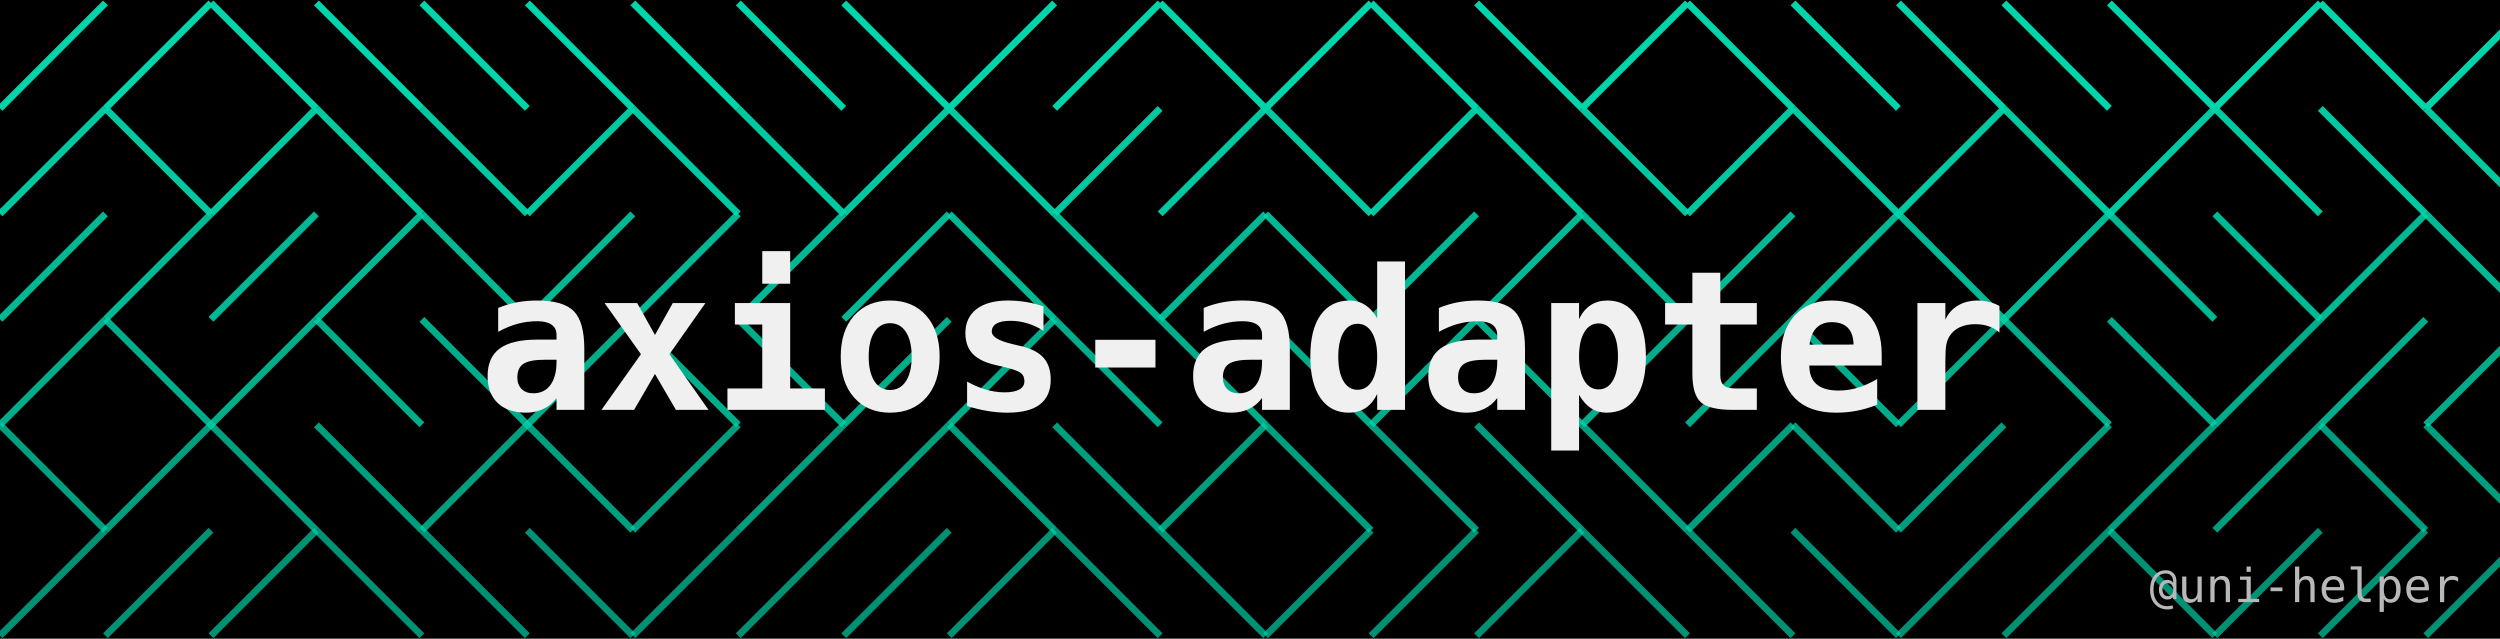
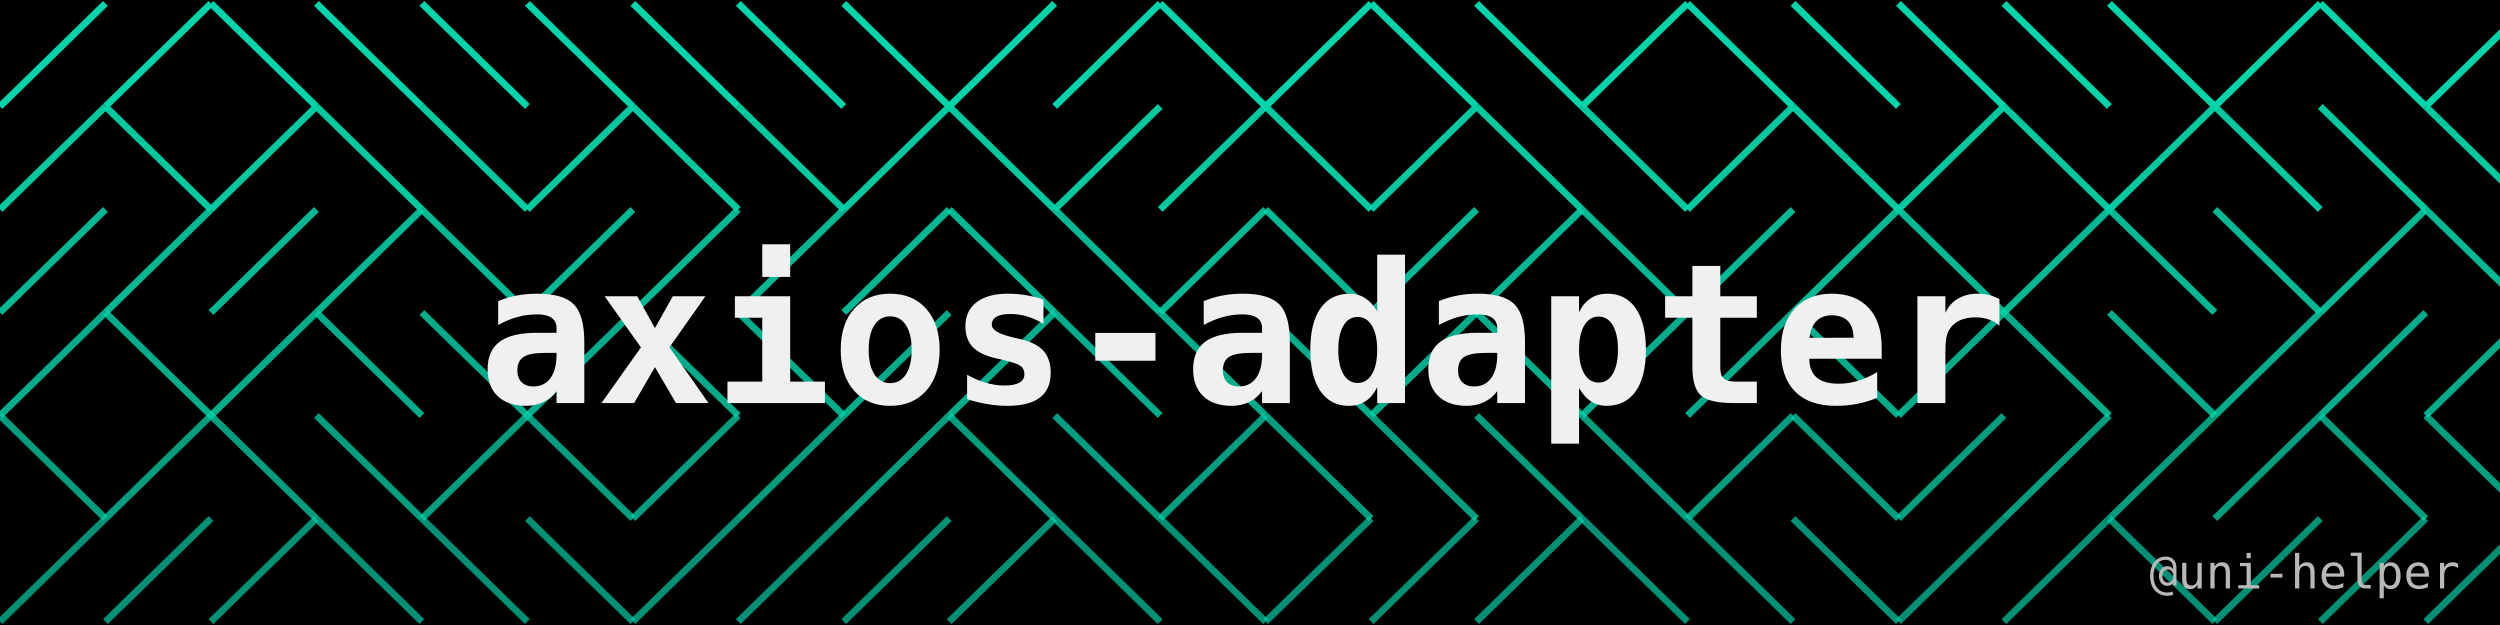
- <svg xmlns="http://www.w3.org/2000/svg" version="1.1" viewBox="0 -1.5 1280 327">
+ <svg xmlns="http://www.w3.org/2000/svg" version="1.1" viewBox="0 0 1280 320">
  <style>
    
      @keyframes drawLine {
        0% {
          stroke-dashoffset: 100;
          opacity: 0;
        }
        50% {
          stroke-dashoffset: 0;
          opacity: 1;
        }
        100% {
          stroke-dashoffset: 0;
          opacity: 0;
        }
      }
      
      line {
        animation: drawLine 4s ease-in-out infinite;
        animation-play-state: running;
        animation-fill-mode: backwards;
      }

      @media (prefers-reduced-motion: reduce) {
        line {
          animation: none;
        }
      }
      
      line:nth-child(8n+1) { animation-delay: 0s; }
      line:nth-child(8n+2) { animation-delay: 0.2s; }
      line:nth-child(8n+3) { animation-delay: 0.4s; }
      line:nth-child(8n+4) { animation-delay: 0.6s; }
      line:nth-child(8n+5) { animation-delay: 0.8s; }
      line:nth-child(8n+6) { animation-delay: 1.0s; }
      line:nth-child(8n+7) { animation-delay: 1.2s; }
      line:nth-child(8n+8) { animation-delay: 1.4s; }
    
  </style>
-   <rect x="0" y="-1.5" width="1280" height="327" fill="#000000" />
+   <rect x="0" y="0" width="1280" height="320" fill="#000000" />
  <g stroke-width="3.5" stroke="#00D4AA" fill="none" stroke-linecap="butt">
-     <line x1="54" y1="0" x2="0" y2="54" stroke-opacity="1.00" />
-     <line x1="108" y1="0" x2="54" y2="54" stroke-opacity="1.00" />
-     <line x1="108" y1="0" x2="162" y2="54" stroke-opacity="1.00" />
-     <line x1="162" y1="0" x2="216" y2="54" stroke-opacity="1.00" />
-     <line x1="216" y1="0" x2="270" y2="54" stroke-opacity="1.00" />
-     <line x1="270" y1="0" x2="324" y2="54" stroke-opacity="1.00" />
-     <line x1="324" y1="0" x2="378" y2="54" stroke-opacity="1.00" />
-     <line x1="378" y1="0" x2="432" y2="54" stroke-opacity="1.00" />
-     <line x1="432" y1="0" x2="486" y2="54" stroke-opacity="1.00" />
-     <line x1="540" y1="0" x2="486" y2="54" stroke-opacity="1.00" />
-     <line x1="594" y1="0" x2="540" y2="54" stroke-opacity="1.00" />
-     <line x1="594" y1="0" x2="648" y2="54" stroke-opacity="1.00" />
-     <line x1="702" y1="0" x2="648" y2="54" stroke-opacity="1.00" />
-     <line x1="702" y1="0" x2="756" y2="54" stroke-opacity="1.00" />
-     <line x1="756" y1="0" x2="810" y2="54" stroke-opacity="1.00" />
-     <line x1="864" y1="0" x2="810" y2="54" stroke-opacity="1.00" />
-     <line x1="864" y1="0" x2="918" y2="54" stroke-opacity="1.00" />
-     <line x1="918" y1="0" x2="972" y2="54" stroke-opacity="1.00" />
-     <line x1="972" y1="0" x2="1026" y2="54" stroke-opacity="1.00" />
-     <line x1="1026" y1="0" x2="1080" y2="54" stroke-opacity="1.00" />
-     <line x1="1080" y1="0" x2="1134" y2="54" stroke-opacity="1.00" />
-     <line x1="1188" y1="0" x2="1134" y2="54" stroke-opacity="1.00" />
-     <line x1="1188" y1="0" x2="1242" y2="54" stroke-opacity="1.00" />
-     <line x1="1296" y1="0" x2="1242" y2="54" stroke-opacity="1.00" />
-     <line x1="54" y1="54" x2="0" y2="108" stroke-opacity="0.94" />
-     <line x1="54" y1="54" x2="108" y2="108" stroke-opacity="0.94" />
-     <line x1="162" y1="54" x2="108" y2="108" stroke-opacity="0.94" />
-     <line x1="162" y1="54" x2="216" y2="108" stroke-opacity="0.94" />
-     <line x1="216" y1="54" x2="270" y2="108" stroke-opacity="0.94" />
-     <line x1="324" y1="54" x2="270" y2="108" stroke-opacity="0.94" />
-     <line x1="324" y1="54" x2="378" y2="108" stroke-opacity="0.94" />
-     <line x1="378" y1="54" x2="432" y2="108" stroke-opacity="0.94" />
-     <line x1="486" y1="54" x2="432" y2="108" stroke-opacity="0.94" />
-     <line x1="486" y1="54" x2="540" y2="108" stroke-opacity="0.94" />
-     <line x1="594" y1="54" x2="540" y2="108" stroke-opacity="0.94" />
-     <line x1="648" y1="54" x2="594" y2="108" stroke-opacity="0.94" />
-     <line x1="648" y1="54" x2="702" y2="108" stroke-opacity="0.94" />
-     <line x1="756" y1="54" x2="702" y2="108" stroke-opacity="0.94" />
-     <line x1="756" y1="54" x2="810" y2="108" stroke-opacity="0.94" />
-     <line x1="810" y1="54" x2="864" y2="108" stroke-opacity="0.94" />
-     <line x1="918" y1="54" x2="864" y2="108" stroke-opacity="0.94" />
-     <line x1="918" y1="54" x2="972" y2="108" stroke-opacity="0.94" />
-     <line x1="1026" y1="54" x2="972" y2="108" stroke-opacity="0.94" />
-     <line x1="1026" y1="54" x2="1080" y2="108" stroke-opacity="0.94" />
-     <line x1="1134" y1="54" x2="1080" y2="108" stroke-opacity="0.94" />
-     <line x1="1134" y1="54" x2="1188" y2="108" stroke-opacity="0.94" />
-     <line x1="1188" y1="54" x2="1242" y2="108" stroke-opacity="0.94" />
-     <line x1="1242" y1="54" x2="1296" y2="108" stroke-opacity="0.94" />
-     <line x1="54" y1="108" x2="0" y2="162" stroke-opacity="0.87" />
-     <line x1="108" y1="108" x2="54" y2="162" stroke-opacity="0.87" />
-     <line x1="162" y1="108" x2="108" y2="162" stroke-opacity="0.87" />
-     <line x1="216" y1="108" x2="162" y2="162" stroke-opacity="0.87" />
-     <line x1="216" y1="108" x2="270" y2="162" stroke-opacity="0.87" />
-     <line x1="324" y1="108" x2="270" y2="162" stroke-opacity="0.87" />
-     <line x1="378" y1="108" x2="324" y2="162" stroke-opacity="0.87" />
-     <line x1="432" y1="108" x2="378" y2="162" stroke-opacity="0.87" />
-     <line x1="486" y1="108" x2="432" y2="162" stroke-opacity="0.87" />
-     <line x1="486" y1="108" x2="540" y2="162" stroke-opacity="0.87" />
-     <line x1="540" y1="108" x2="594" y2="162" stroke-opacity="0.87" />
-     <line x1="648" y1="108" x2="594" y2="162" stroke-opacity="0.87" />
-     <line x1="648" y1="108" x2="702" y2="162" stroke-opacity="0.87" />
-     <line x1="756" y1="108" x2="702" y2="162" stroke-opacity="0.87" />
-     <line x1="810" y1="108" x2="756" y2="162" stroke-opacity="0.87" />
-     <line x1="810" y1="108" x2="864" y2="162" stroke-opacity="0.87" />
-     <line x1="918" y1="108" x2="864" y2="162" stroke-opacity="0.87" />
-     <line x1="972" y1="108" x2="918" y2="162" stroke-opacity="0.87" />
-     <line x1="972" y1="108" x2="1026" y2="162" stroke-opacity="0.87" />
-     <line x1="1080" y1="108" x2="1026" y2="162" stroke-opacity="0.87" />
-     <line x1="1080" y1="108" x2="1134" y2="162" stroke-opacity="0.87" />
-     <line x1="1134" y1="108" x2="1188" y2="162" stroke-opacity="0.87" />
-     <line x1="1242" y1="108" x2="1188" y2="162" stroke-opacity="0.87" />
-     <line x1="1242" y1="108" x2="1296" y2="162" stroke-opacity="0.87" />
-     <line x1="54" y1="162" x2="0" y2="216" stroke-opacity="0.81" />
-     <line x1="54" y1="162" x2="108" y2="216" stroke-opacity="0.81" />
-     <line x1="162" y1="162" x2="108" y2="216" stroke-opacity="0.81" />
-     <line x1="162" y1="162" x2="216" y2="216" stroke-opacity="0.81" />
-     <line x1="216" y1="162" x2="270" y2="216" stroke-opacity="0.81" />
-     <line x1="324" y1="162" x2="270" y2="216" stroke-opacity="0.81" />
-     <line x1="324" y1="162" x2="378" y2="216" stroke-opacity="0.81" />
-     <line x1="378" y1="162" x2="432" y2="216" stroke-opacity="0.81" />
-     <line x1="486" y1="162" x2="432" y2="216" stroke-opacity="0.81" />
-     <line x1="540" y1="162" x2="486" y2="216" stroke-opacity="0.81" />
-     <line x1="540" y1="162" x2="594" y2="216" stroke-opacity="0.81" />
-     <line x1="594" y1="162" x2="648" y2="216" stroke-opacity="0.81" />
-     <line x1="648" y1="162" x2="702" y2="216" stroke-opacity="0.81" />
-     <line x1="756" y1="162" x2="702" y2="216" stroke-opacity="0.81" />
-     <line x1="756" y1="162" x2="810" y2="216" stroke-opacity="0.81" />
-     <line x1="864" y1="162" x2="810" y2="216" stroke-opacity="0.81" />
-     <line x1="918" y1="162" x2="864" y2="216" stroke-opacity="0.81" />
-     <line x1="918" y1="162" x2="972" y2="216" stroke-opacity="0.81" />
-     <line x1="1026" y1="162" x2="972" y2="216" stroke-opacity="0.81" />
-     <line x1="1026" y1="162" x2="1080" y2="216" stroke-opacity="0.81" />
-     <line x1="1080" y1="162" x2="1134" y2="216" stroke-opacity="0.81" />
-     <line x1="1188" y1="162" x2="1134" y2="216" stroke-opacity="0.81" />
-     <line x1="1242" y1="162" x2="1188" y2="216" stroke-opacity="0.81" />
-     <line x1="1296" y1="162" x2="1242" y2="216" stroke-opacity="0.81" />
-     <line x1="0" y1="216" x2="54" y2="270" stroke-opacity="0.74" />
-     <line x1="108" y1="216" x2="54" y2="270" stroke-opacity="0.74" />
-     <line x1="108" y1="216" x2="162" y2="270" stroke-opacity="0.74" />
-     <line x1="162" y1="216" x2="216" y2="270" stroke-opacity="0.74" />
-     <line x1="270" y1="216" x2="216" y2="270" stroke-opacity="0.74" />
-     <line x1="270" y1="216" x2="324" y2="270" stroke-opacity="0.74" />
-     <line x1="378" y1="216" x2="324" y2="270" stroke-opacity="0.74" />
-     <line x1="432" y1="216" x2="378" y2="270" stroke-opacity="0.74" />
-     <line x1="486" y1="216" x2="432" y2="270" stroke-opacity="0.74" />
-     <line x1="486" y1="216" x2="540" y2="270" stroke-opacity="0.74" />
-     <line x1="540" y1="216" x2="594" y2="270" stroke-opacity="0.74" />
-     <line x1="648" y1="216" x2="594" y2="270" stroke-opacity="0.74" />
-     <line x1="648" y1="216" x2="702" y2="270" stroke-opacity="0.74" />
-     <line x1="702" y1="216" x2="756" y2="270" stroke-opacity="0.74" />
-     <line x1="756" y1="216" x2="810" y2="270" stroke-opacity="0.74" />
-     <line x1="810" y1="216" x2="864" y2="270" stroke-opacity="0.74" />
-     <line x1="918" y1="216" x2="864" y2="270" stroke-opacity="0.74" />
-     <line x1="918" y1="216" x2="972" y2="270" stroke-opacity="0.74" />
-     <line x1="1026" y1="216" x2="972" y2="270" stroke-opacity="0.74" />
-     <line x1="1080" y1="216" x2="1026" y2="270" stroke-opacity="0.74" />
-     <line x1="1134" y1="216" x2="1080" y2="270" stroke-opacity="0.74" />
-     <line x1="1188" y1="216" x2="1134" y2="270" stroke-opacity="0.74" />
-     <line x1="1188" y1="216" x2="1242" y2="270" stroke-opacity="0.74" />
-     <line x1="1242" y1="216" x2="1296" y2="270" stroke-opacity="0.74" />
-     <line x1="54" y1="270" x2="0" y2="324" stroke-opacity="0.68" />
-     <line x1="108" y1="270" x2="54" y2="324" stroke-opacity="0.68" />
-     <line x1="162" y1="270" x2="108" y2="324" stroke-opacity="0.68" />
-     <line x1="162" y1="270" x2="216" y2="324" stroke-opacity="0.68" />
-     <line x1="216" y1="270" x2="270" y2="324" stroke-opacity="0.68" />
-     <line x1="270" y1="270" x2="324" y2="324" stroke-opacity="0.68" />
-     <line x1="378" y1="270" x2="324" y2="324" stroke-opacity="0.68" />
-     <line x1="432" y1="270" x2="378" y2="324" stroke-opacity="0.68" />
-     <line x1="486" y1="270" x2="432" y2="324" stroke-opacity="0.68" />
-     <line x1="540" y1="270" x2="486" y2="324" stroke-opacity="0.68" />
-     <line x1="540" y1="270" x2="594" y2="324" stroke-opacity="0.68" />
-     <line x1="594" y1="270" x2="648" y2="324" stroke-opacity="0.68" />
-     <line x1="702" y1="270" x2="648" y2="324" stroke-opacity="0.68" />
-     <line x1="756" y1="270" x2="702" y2="324" stroke-opacity="0.68" />
-     <line x1="810" y1="270" x2="756" y2="324" stroke-opacity="0.68" />
-     <line x1="810" y1="270" x2="864" y2="324" stroke-opacity="0.68" />
-     <line x1="864" y1="270" x2="918" y2="324" stroke-opacity="0.68" />
-     <line x1="918" y1="270" x2="972" y2="324" stroke-opacity="0.68" />
-     <line x1="1026" y1="270" x2="972" y2="324" stroke-opacity="0.68" />
-     <line x1="1080" y1="270" x2="1026" y2="324" stroke-opacity="0.68" />
-     <line x1="1080" y1="270" x2="1134" y2="324" stroke-opacity="0.68" />
-     <line x1="1188" y1="270" x2="1134" y2="324" stroke-opacity="0.68" />
-     <line x1="1242" y1="270" x2="1188" y2="324" stroke-opacity="0.68" />
-     <line x1="1296" y1="270" x2="1242" y2="324" stroke-opacity="0.68" />
+     <line x1="54" y1="1.75" x2="0" y2="54.5" stroke-opacity="1.00" />
+     <line x1="108" y1="1.75" x2="54" y2="54.5" stroke-opacity="1.00" />
+     <line x1="108" y1="1.75" x2="162" y2="54.5" stroke-opacity="1.00" />
+     <line x1="162" y1="1.75" x2="216" y2="54.5" stroke-opacity="1.00" />
+     <line x1="216" y1="1.75" x2="270" y2="54.5" stroke-opacity="1.00" />
+     <line x1="270" y1="1.75" x2="324" y2="54.5" stroke-opacity="1.00" />
+     <line x1="324" y1="1.75" x2="378" y2="54.5" stroke-opacity="1.00" />
+     <line x1="378" y1="1.75" x2="432" y2="54.5" stroke-opacity="1.00" />
+     <line x1="432" y1="1.75" x2="486" y2="54.5" stroke-opacity="1.00" />
+     <line x1="540" y1="1.75" x2="486" y2="54.5" stroke-opacity="1.00" />
+     <line x1="594" y1="1.75" x2="540" y2="54.5" stroke-opacity="1.00" />
+     <line x1="594" y1="1.75" x2="648" y2="54.5" stroke-opacity="1.00" />
+     <line x1="702" y1="1.75" x2="648" y2="54.5" stroke-opacity="1.00" />
+     <line x1="702" y1="1.75" x2="756" y2="54.5" stroke-opacity="1.00" />
+     <line x1="756" y1="1.75" x2="810" y2="54.5" stroke-opacity="1.00" />
+     <line x1="864" y1="1.75" x2="810" y2="54.5" stroke-opacity="1.00" />
+     <line x1="864" y1="1.75" x2="918" y2="54.5" stroke-opacity="1.00" />
+     <line x1="918" y1="1.75" x2="972" y2="54.5" stroke-opacity="1.00" />
+     <line x1="972" y1="1.75" x2="1026" y2="54.5" stroke-opacity="1.00" />
+     <line x1="1026" y1="1.75" x2="1080" y2="54.5" stroke-opacity="1.00" />
+     <line x1="1080" y1="1.75" x2="1134" y2="54.5" stroke-opacity="1.00" />
+     <line x1="1188" y1="1.75" x2="1134" y2="54.5" stroke-opacity="1.00" />
+     <line x1="1188" y1="1.75" x2="1242" y2="54.5" stroke-opacity="1.00" />
+     <line x1="1296" y1="1.75" x2="1242" y2="54.5" stroke-opacity="1.00" />
+     <line x1="54" y1="54.5" x2="0" y2="107.25" stroke-opacity="0.94" />
+     <line x1="54" y1="54.5" x2="108" y2="107.25" stroke-opacity="0.94" />
+     <line x1="162" y1="54.5" x2="108" y2="107.25" stroke-opacity="0.94" />
+     <line x1="162" y1="54.5" x2="216" y2="107.25" stroke-opacity="0.94" />
+     <line x1="216" y1="54.5" x2="270" y2="107.25" stroke-opacity="0.94" />
+     <line x1="324" y1="54.5" x2="270" y2="107.25" stroke-opacity="0.94" />
+     <line x1="324" y1="54.5" x2="378" y2="107.25" stroke-opacity="0.94" />
+     <line x1="378" y1="54.5" x2="432" y2="107.25" stroke-opacity="0.94" />
+     <line x1="486" y1="54.5" x2="432" y2="107.25" stroke-opacity="0.94" />
+     <line x1="486" y1="54.5" x2="540" y2="107.25" stroke-opacity="0.94" />
+     <line x1="594" y1="54.5" x2="540" y2="107.25" stroke-opacity="0.94" />
+     <line x1="648" y1="54.5" x2="594" y2="107.25" stroke-opacity="0.94" />
+     <line x1="648" y1="54.5" x2="702" y2="107.25" stroke-opacity="0.94" />
+     <line x1="756" y1="54.5" x2="702" y2="107.25" stroke-opacity="0.94" />
+     <line x1="756" y1="54.5" x2="810" y2="107.25" stroke-opacity="0.94" />
+     <line x1="810" y1="54.5" x2="864" y2="107.25" stroke-opacity="0.94" />
+     <line x1="918" y1="54.5" x2="864" y2="107.25" stroke-opacity="0.94" />
+     <line x1="918" y1="54.5" x2="972" y2="107.25" stroke-opacity="0.94" />
+     <line x1="1026" y1="54.5" x2="972" y2="107.25" stroke-opacity="0.94" />
+     <line x1="1026" y1="54.5" x2="1080" y2="107.25" stroke-opacity="0.94" />
+     <line x1="1134" y1="54.5" x2="1080" y2="107.25" stroke-opacity="0.94" />
+     <line x1="1134" y1="54.5" x2="1188" y2="107.25" stroke-opacity="0.94" />
+     <line x1="1188" y1="54.5" x2="1242" y2="107.25" stroke-opacity="0.94" />
+     <line x1="1242" y1="54.5" x2="1296" y2="107.25" stroke-opacity="0.94" />
+     <line x1="54" y1="107.25" x2="0" y2="160" stroke-opacity="0.87" />
+     <line x1="108" y1="107.25" x2="54" y2="160" stroke-opacity="0.87" />
+     <line x1="162" y1="107.25" x2="108" y2="160" stroke-opacity="0.87" />
+     <line x1="216" y1="107.25" x2="162" y2="160" stroke-opacity="0.87" />
+     <line x1="216" y1="107.25" x2="270" y2="160" stroke-opacity="0.87" />
+     <line x1="324" y1="107.25" x2="270" y2="160" stroke-opacity="0.87" />
+     <line x1="378" y1="107.25" x2="324" y2="160" stroke-opacity="0.87" />
+     <line x1="432" y1="107.25" x2="378" y2="160" stroke-opacity="0.87" />
+     <line x1="486" y1="107.25" x2="432" y2="160" stroke-opacity="0.87" />
+     <line x1="486" y1="107.25" x2="540" y2="160" stroke-opacity="0.87" />
+     <line x1="540" y1="107.25" x2="594" y2="160" stroke-opacity="0.87" />
+     <line x1="648" y1="107.25" x2="594" y2="160" stroke-opacity="0.87" />
+     <line x1="648" y1="107.25" x2="702" y2="160" stroke-opacity="0.87" />
+     <line x1="756" y1="107.25" x2="702" y2="160" stroke-opacity="0.87" />
+     <line x1="810" y1="107.25" x2="756" y2="160" stroke-opacity="0.87" />
+     <line x1="810" y1="107.25" x2="864" y2="160" stroke-opacity="0.87" />
+     <line x1="918" y1="107.25" x2="864" y2="160" stroke-opacity="0.87" />
+     <line x1="972" y1="107.25" x2="918" y2="160" stroke-opacity="0.87" />
+     <line x1="972" y1="107.25" x2="1026" y2="160" stroke-opacity="0.87" />
+     <line x1="1080" y1="107.25" x2="1026" y2="160" stroke-opacity="0.87" />
+     <line x1="1080" y1="107.25" x2="1134" y2="160" stroke-opacity="0.87" />
+     <line x1="1134" y1="107.25" x2="1188" y2="160" stroke-opacity="0.87" />
+     <line x1="1242" y1="107.25" x2="1188" y2="160" stroke-opacity="0.87" />
+     <line x1="1242" y1="107.25" x2="1296" y2="160" stroke-opacity="0.87" />
+     <line x1="54" y1="160" x2="0" y2="212.75" stroke-opacity="0.81" />
+     <line x1="54" y1="160" x2="108" y2="212.75" stroke-opacity="0.81" />
+     <line x1="162" y1="160" x2="108" y2="212.75" stroke-opacity="0.81" />
+     <line x1="162" y1="160" x2="216" y2="212.75" stroke-opacity="0.81" />
+     <line x1="216" y1="160" x2="270" y2="212.75" stroke-opacity="0.81" />
+     <line x1="324" y1="160" x2="270" y2="212.75" stroke-opacity="0.81" />
+     <line x1="324" y1="160" x2="378" y2="212.75" stroke-opacity="0.81" />
+     <line x1="378" y1="160" x2="432" y2="212.75" stroke-opacity="0.81" />
+     <line x1="486" y1="160" x2="432" y2="212.75" stroke-opacity="0.81" />
+     <line x1="540" y1="160" x2="486" y2="212.75" stroke-opacity="0.81" />
+     <line x1="540" y1="160" x2="594" y2="212.75" stroke-opacity="0.81" />
+     <line x1="594" y1="160" x2="648" y2="212.75" stroke-opacity="0.81" />
+     <line x1="648" y1="160" x2="702" y2="212.75" stroke-opacity="0.81" />
+     <line x1="756" y1="160" x2="702" y2="212.75" stroke-opacity="0.81" />
+     <line x1="756" y1="160" x2="810" y2="212.75" stroke-opacity="0.81" />
+     <line x1="864" y1="160" x2="810" y2="212.75" stroke-opacity="0.81" />
+     <line x1="918" y1="160" x2="864" y2="212.75" stroke-opacity="0.81" />
+     <line x1="918" y1="160" x2="972" y2="212.75" stroke-opacity="0.81" />
+     <line x1="1026" y1="160" x2="972" y2="212.75" stroke-opacity="0.81" />
+     <line x1="1026" y1="160" x2="1080" y2="212.75" stroke-opacity="0.81" />
+     <line x1="1080" y1="160" x2="1134" y2="212.75" stroke-opacity="0.81" />
+     <line x1="1188" y1="160" x2="1134" y2="212.75" stroke-opacity="0.81" />
+     <line x1="1242" y1="160" x2="1188" y2="212.75" stroke-opacity="0.81" />
+     <line x1="1296" y1="160" x2="1242" y2="212.75" stroke-opacity="0.81" />
+     <line x1="0" y1="212.75" x2="54" y2="265.5" stroke-opacity="0.74" />
+     <line x1="108" y1="212.75" x2="54" y2="265.5" stroke-opacity="0.74" />
+     <line x1="108" y1="212.75" x2="162" y2="265.5" stroke-opacity="0.74" />
+     <line x1="162" y1="212.75" x2="216" y2="265.5" stroke-opacity="0.74" />
+     <line x1="270" y1="212.75" x2="216" y2="265.5" stroke-opacity="0.74" />
+     <line x1="270" y1="212.75" x2="324" y2="265.5" stroke-opacity="0.74" />
+     <line x1="378" y1="212.75" x2="324" y2="265.5" stroke-opacity="0.74" />
+     <line x1="432" y1="212.75" x2="378" y2="265.5" stroke-opacity="0.74" />
+     <line x1="486" y1="212.75" x2="432" y2="265.5" stroke-opacity="0.74" />
+     <line x1="486" y1="212.75" x2="540" y2="265.5" stroke-opacity="0.74" />
+     <line x1="540" y1="212.75" x2="594" y2="265.5" stroke-opacity="0.74" />
+     <line x1="648" y1="212.75" x2="594" y2="265.5" stroke-opacity="0.74" />
+     <line x1="648" y1="212.75" x2="702" y2="265.5" stroke-opacity="0.74" />
+     <line x1="702" y1="212.75" x2="756" y2="265.5" stroke-opacity="0.74" />
+     <line x1="756" y1="212.75" x2="810" y2="265.5" stroke-opacity="0.74" />
+     <line x1="810" y1="212.75" x2="864" y2="265.5" stroke-opacity="0.74" />
+     <line x1="918" y1="212.75" x2="864" y2="265.5" stroke-opacity="0.74" />
+     <line x1="918" y1="212.75" x2="972" y2="265.5" stroke-opacity="0.74" />
+     <line x1="1026" y1="212.75" x2="972" y2="265.5" stroke-opacity="0.74" />
+     <line x1="1080" y1="212.75" x2="1026" y2="265.5" stroke-opacity="0.74" />
+     <line x1="1134" y1="212.75" x2="1080" y2="265.5" stroke-opacity="0.74" />
+     <line x1="1188" y1="212.75" x2="1134" y2="265.5" stroke-opacity="0.74" />
+     <line x1="1188" y1="212.75" x2="1242" y2="265.5" stroke-opacity="0.74" />
+     <line x1="1242" y1="212.75" x2="1296" y2="265.5" stroke-opacity="0.74" />
+     <line x1="54" y1="265.5" x2="0" y2="318.25" stroke-opacity="0.68" />
+     <line x1="108" y1="265.5" x2="54" y2="318.25" stroke-opacity="0.68" />
+     <line x1="162" y1="265.5" x2="108" y2="318.25" stroke-opacity="0.68" />
+     <line x1="162" y1="265.5" x2="216" y2="318.25" stroke-opacity="0.68" />
+     <line x1="216" y1="265.5" x2="270" y2="318.25" stroke-opacity="0.68" />
+     <line x1="270" y1="265.5" x2="324" y2="318.25" stroke-opacity="0.68" />
+     <line x1="378" y1="265.5" x2="324" y2="318.25" stroke-opacity="0.68" />
+     <line x1="432" y1="265.5" x2="378" y2="318.25" stroke-opacity="0.68" />
+     <line x1="486" y1="265.5" x2="432" y2="318.25" stroke-opacity="0.68" />
+     <line x1="540" y1="265.5" x2="486" y2="318.25" stroke-opacity="0.68" />
+     <line x1="540" y1="265.5" x2="594" y2="318.25" stroke-opacity="0.68" />
+     <line x1="594" y1="265.5" x2="648" y2="318.25" stroke-opacity="0.68" />
+     <line x1="702" y1="265.5" x2="648" y2="318.25" stroke-opacity="0.68" />
+     <line x1="756" y1="265.5" x2="702" y2="318.25" stroke-opacity="0.68" />
+     <line x1="810" y1="265.5" x2="756" y2="318.25" stroke-opacity="0.68" />
+     <line x1="810" y1="265.5" x2="864" y2="318.25" stroke-opacity="0.68" />
+     <line x1="864" y1="265.5" x2="918" y2="318.25" stroke-opacity="0.68" />
+     <line x1="918" y1="265.5" x2="972" y2="318.25" stroke-opacity="0.68" />
+     <line x1="1026" y1="265.5" x2="972" y2="318.25" stroke-opacity="0.68" />
+     <line x1="1080" y1="265.5" x2="1026" y2="318.25" stroke-opacity="0.68" />
+     <line x1="1080" y1="265.5" x2="1134" y2="318.25" stroke-opacity="0.68" />
+     <line x1="1188" y1="265.5" x2="1134" y2="318.25" stroke-opacity="0.68" />
+     <line x1="1242" y1="265.5" x2="1188" y2="318.25" stroke-opacity="0.68" />
+     <line x1="1296" y1="265.5" x2="1242" y2="318.25" stroke-opacity="0.68" />
  </g>
  <text text-anchor="middle" dominant-baseline="middle" font-family="Consolas, Monaco, monospace">
-     <tspan x="640" y="180" font-size="100" font-weight="900" fill="#F0F0F0">axios-adapter</tspan>
-     <tspan x="1180" y="300" font-size="24" font-weight="400" fill="#B8B8B8">@uni-helper</tspan>
+     <tspan x="640" y="178" font-size="100" font-weight="900" fill="#F0F0F0">axios-adapter</tspan>
+     <tspan x="1180" y="294.5" font-size="24" font-weight="400" fill="#B8B8B8">@uni-helper</tspan>
  </text>
</svg>
